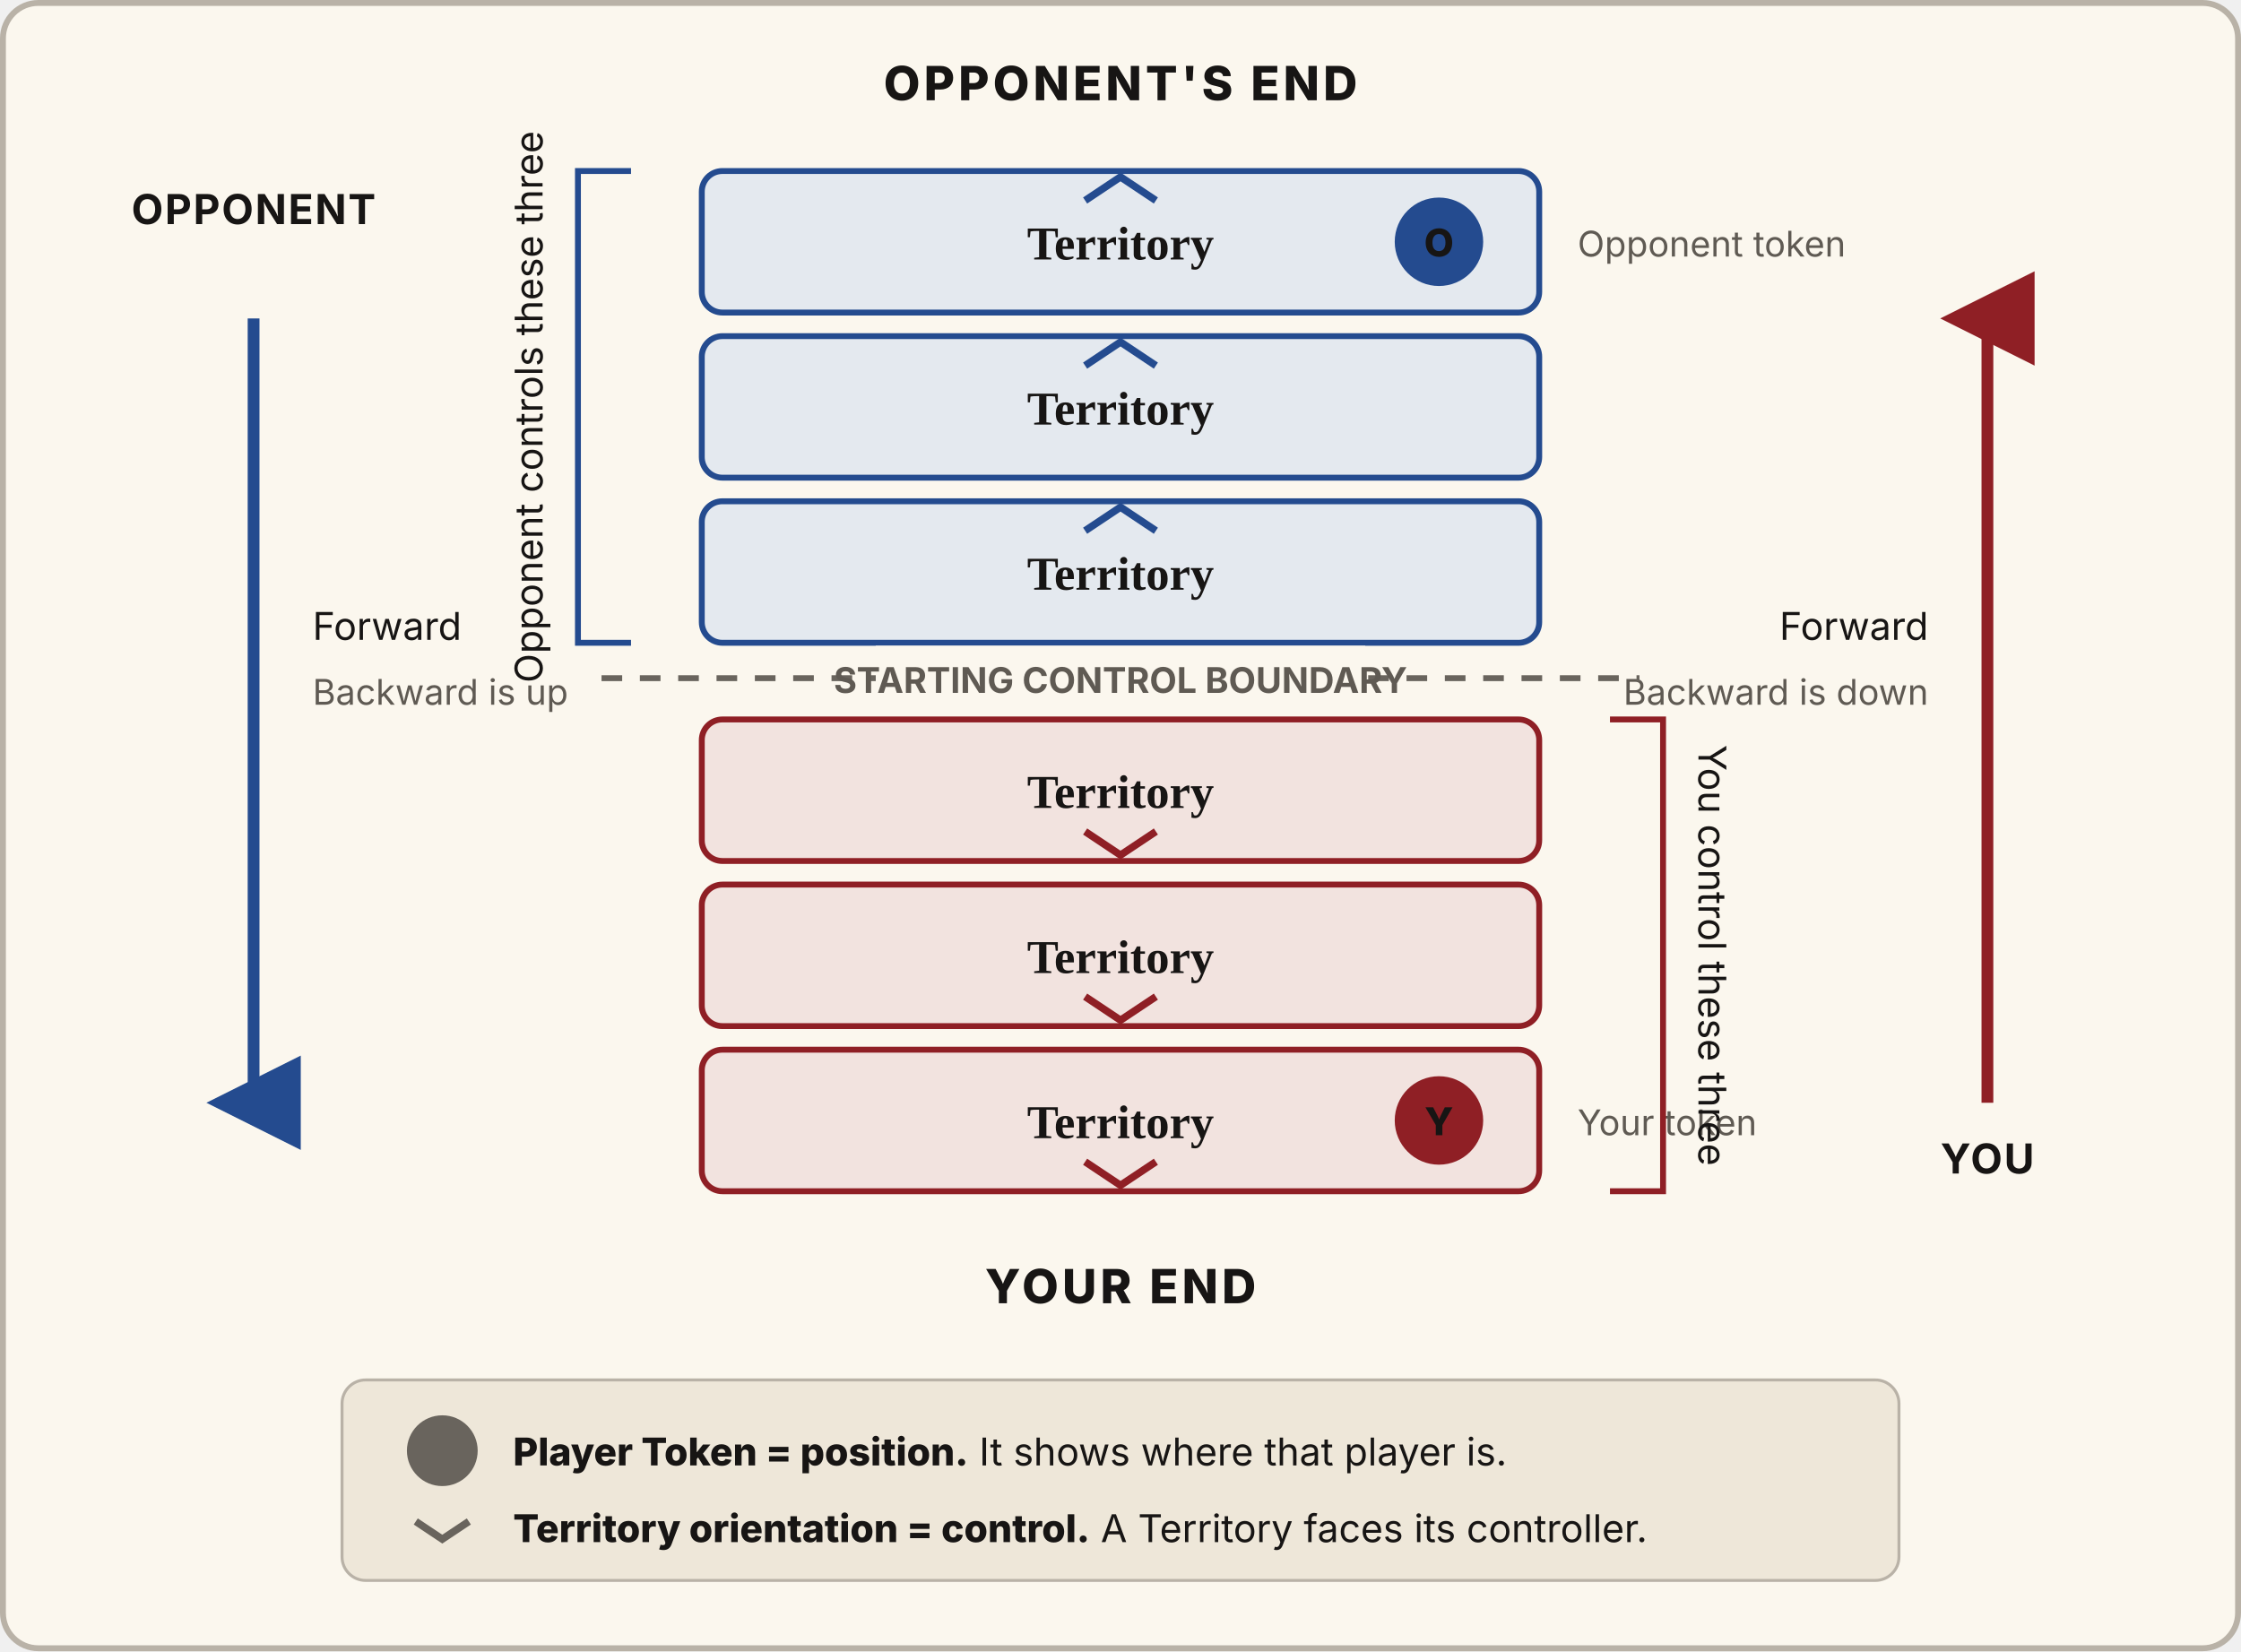
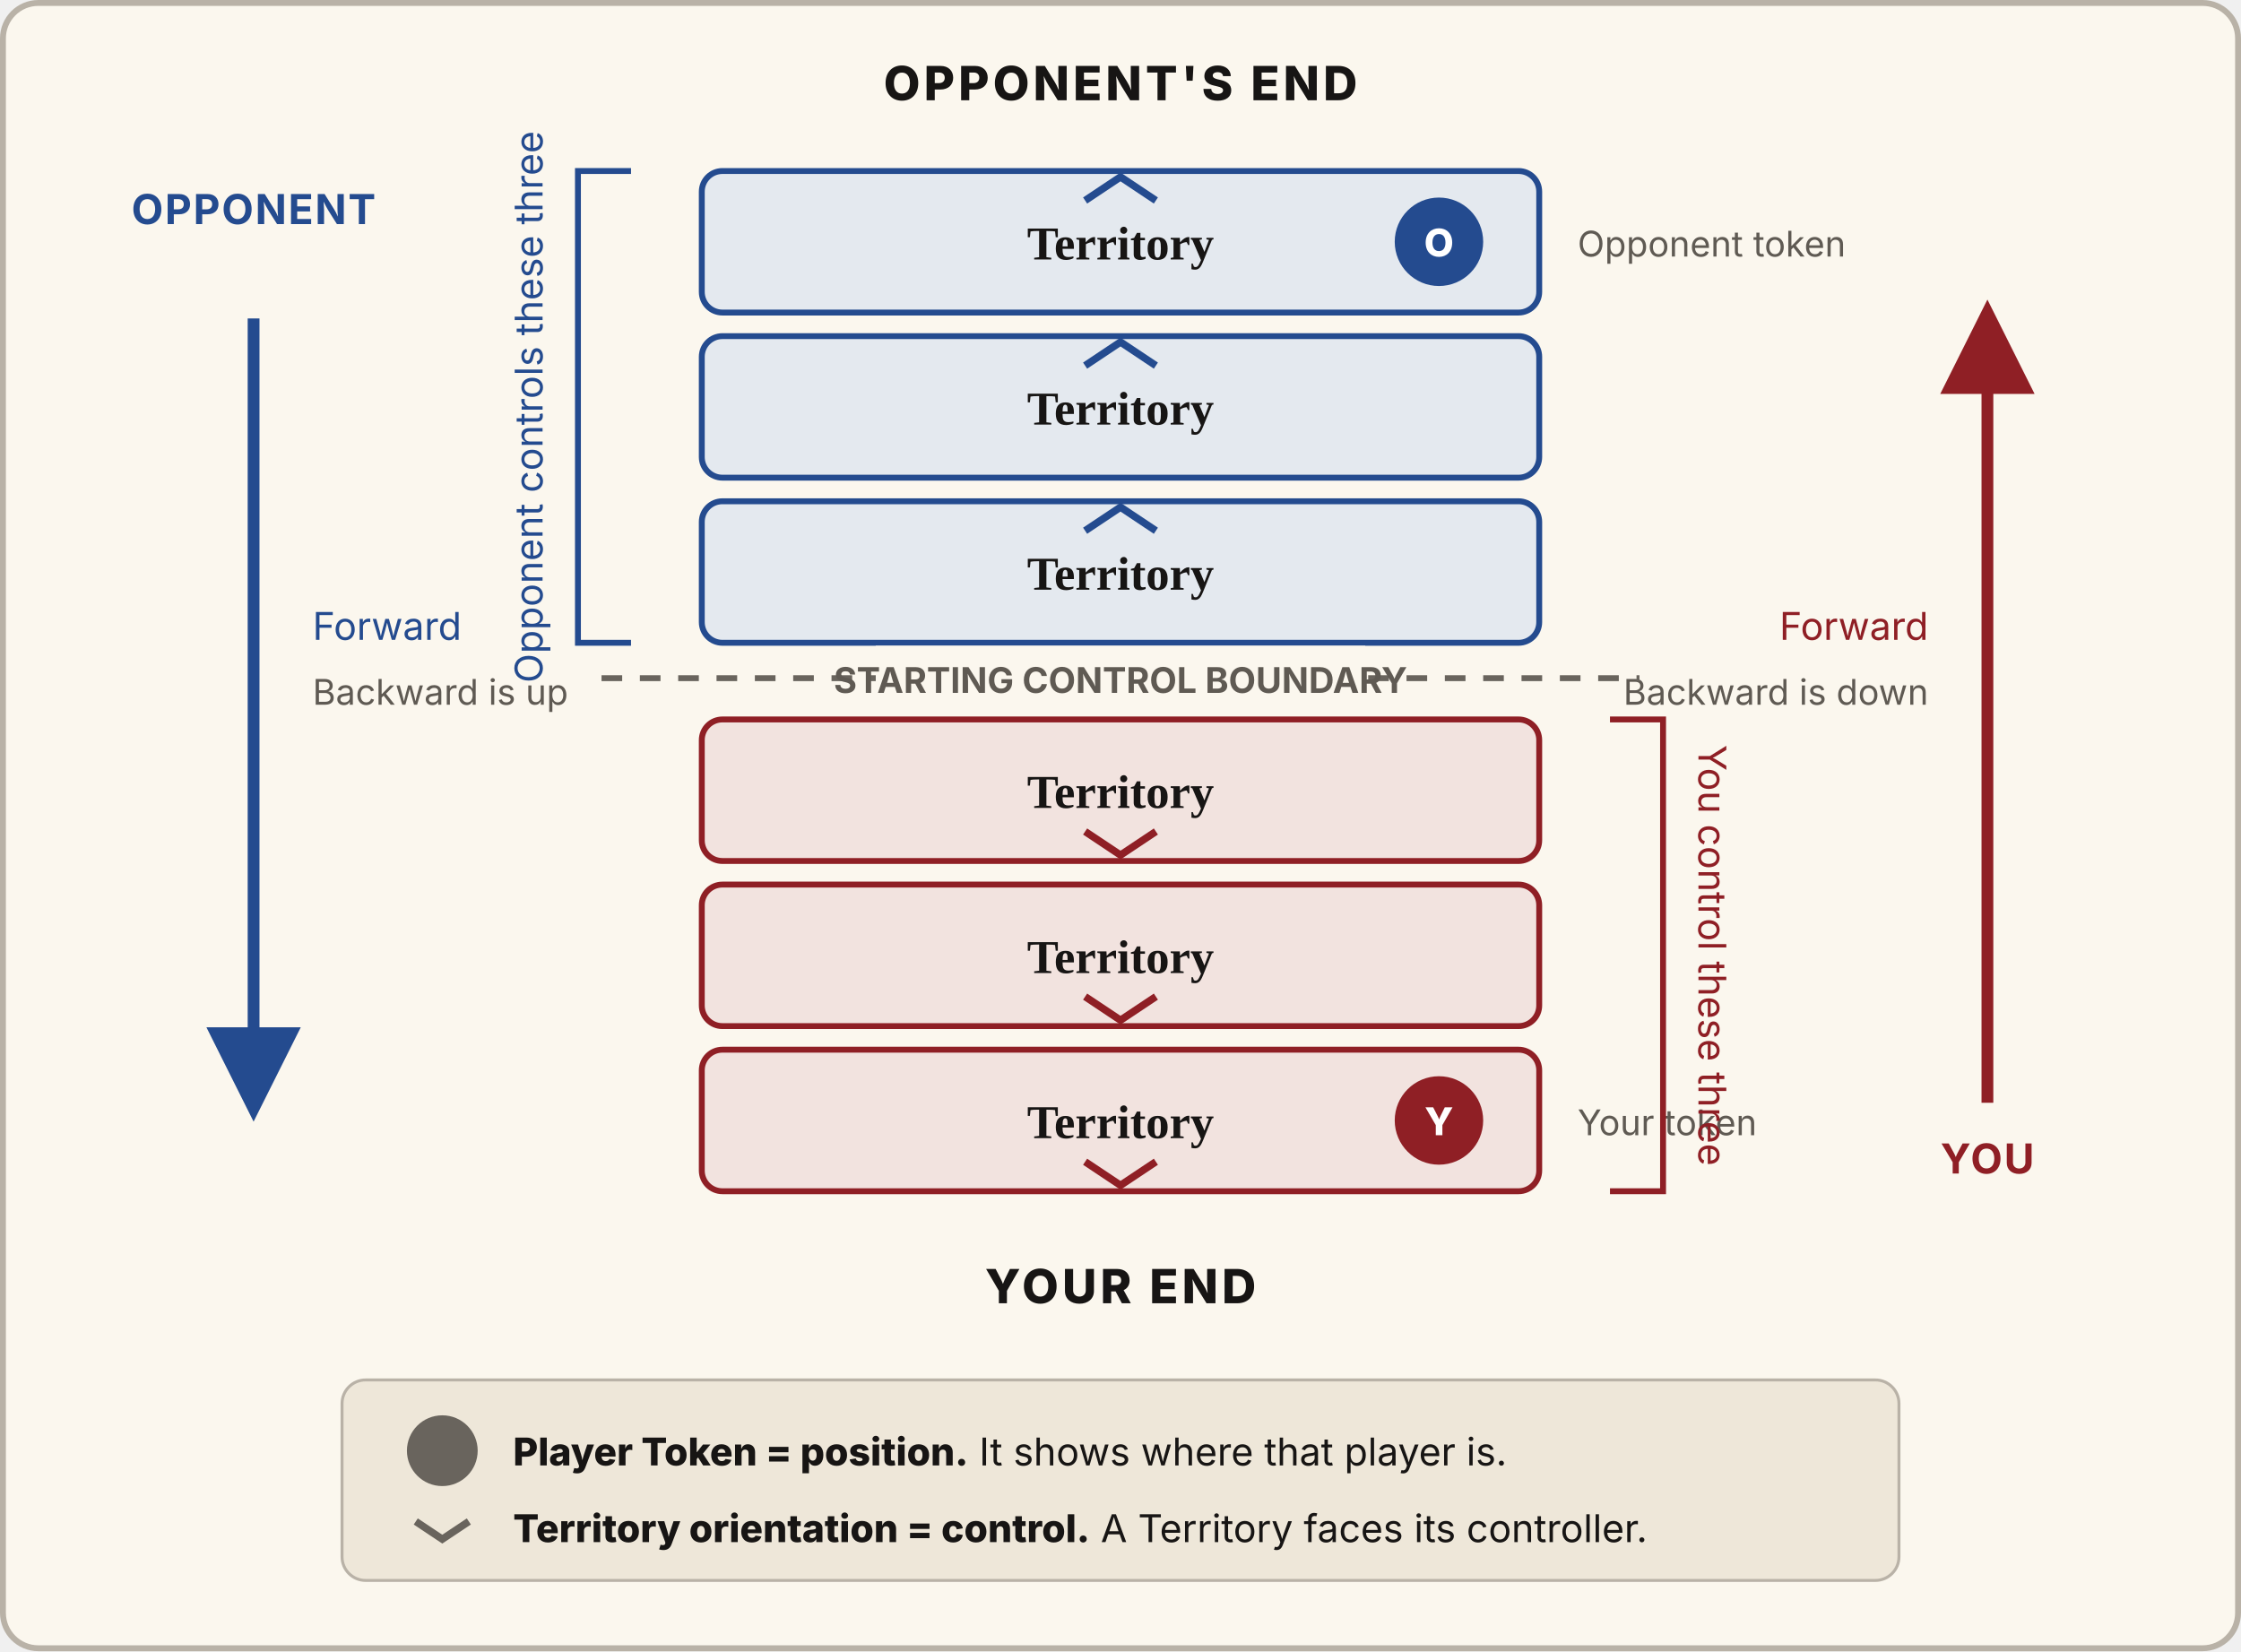
<svg xmlns="http://www.w3.org/2000/svg" viewBox="0 0 760 560" role="img" aria-labelledby="title desc">
  <defs>
-     <marker id="arrow-up" viewBox="0 0 10 10" refX="5" refY="5" markerWidth="8" markerHeight="8" orient="auto-start-reverse">
-       <path d="M 0 10 L 5 0 L 10 10 z" fill="#8f1f25" />
+     <marker id="arrow-up" viewBox="0 0 10 10" refX="8" refY="5" markerWidth="8" markerHeight="8" orient="auto">
+       <path d="M 0 0 L 10 5 L 0 10 z" fill="#8f1f25" />
    </marker>
-     <marker id="arrow-down" viewBox="0 0 10 10" refX="5" refY="5" markerWidth="8" markerHeight="8" orient="auto-start-reverse">
-       <path d="M 0 0 L 5 10 L 10 0 z" fill="#244b8f" />
+     <marker id="arrow-down" viewBox="0 0 10 10" refX="8" refY="5" markerWidth="8" markerHeight="8" orient="auto">
+       <path d="M 0 0 L 10 5 L 0 10 z" fill="#244b8f" />
    </marker>
    <style>
      .ui { font-family: Inter, Arial, sans-serif; fill: #171514; }
      .serif { font-family: Georgia, 'Times New Roman', serif; fill: #171514; }
      .small { font-size: 13px; }
      .label { font-size: 14px; font-weight: 700; letter-spacing: .04em; }
      .end { font-size: 16px; font-weight: 800; letter-spacing: .08em; }
      .territory { font-size: 16px; font-weight: 700; }
      .hint { font-size: 12px; fill: #5f5a53; }
+       .opponent-ink { fill: #244b8f; }
+       .you-ink { fill: #8f1f25; }
+       .white-ink { fill: #ffffff; }
    </style>
  </defs>
  <rect x="1" y="1" width="758" height="558" rx="12" fill="#fbf7ee" stroke="#b9b2a7" stroke-width="2" />
  <text x="380" y="34" text-anchor="middle" class="ui end">OPPONENT'S END</text>
  <text x="380" y="442" text-anchor="middle" class="ui end">YOUR END</text>
-   <text x="86" y="76" text-anchor="middle" class="ui label" fill="#244b8f">OPPONENT</text>
+   <text x="86" y="76" text-anchor="middle" class="ui label opponent-ink">OPPONENT</text>
  <line x1="86" y1="108" x2="86" y2="374" stroke="#244b8f" stroke-width="4" marker-end="url(#arrow-down)" />
-   <text x="106" y="217" class="ui small" fill="#244b8f">Forward</text>
+   <text x="106" y="217" class="ui small opponent-ink">Forward</text>
  <text x="106" y="239" class="ui hint">Backward is up</text>
-   <text x="674" y="398" text-anchor="middle" class="ui label" fill="#8f1f25">YOU</text>
+   <text x="674" y="398" text-anchor="middle" class="ui label you-ink">YOU</text>
  <line x1="674" y1="374" x2="674" y2="108" stroke="#8f1f25" stroke-width="4" marker-end="url(#arrow-up)" />
-   <text x="654" y="217" text-anchor="end" class="ui small" fill="#8f1f25">Forward</text>
+   <text x="654" y="217" text-anchor="end" class="ui small you-ink">Forward</text>
  <text x="654" y="239" text-anchor="end" class="ui hint">Backward is down</text>
  <g>
    <rect x="238" y="58" width="284" height="48" rx="7" fill="#e4e9ef" stroke="#244b8f" stroke-width="2" />
    <path d="M 368 68 L 380 60 L 392 68" fill="none" stroke="#244b8f" stroke-width="2.5" />
    <text x="380" y="88" text-anchor="middle" class="serif territory">Territory</text>
    <circle cx="488" cy="82" r="15" fill="#244b8f" />
-     <text x="488" y="87" text-anchor="middle" class="ui small" font-weight="800" fill="#ffffff">O</text>
+     <text x="488" y="87" text-anchor="middle" class="ui small white-ink" font-weight="800">O</text>
    <text x="535" y="87" class="ui hint">Opponent token</text>
    <rect x="238" y="114" width="284" height="48" rx="7" fill="#e4e9ef" stroke="#244b8f" stroke-width="2" />
    <path d="M 368 124 L 380 116 L 392 124" fill="none" stroke="#244b8f" stroke-width="2.5" />
    <text x="380" y="144" text-anchor="middle" class="serif territory">Territory</text>
    <rect x="238" y="170" width="284" height="48" rx="7" fill="#e4e9ef" stroke="#244b8f" stroke-width="2" />
    <path d="M 368 180 L 380 172 L 392 180" fill="none" stroke="#244b8f" stroke-width="2.5" />
    <text x="380" y="200" text-anchor="middle" class="serif territory">Territory</text>
  </g>
  <line x1="204" y1="230" x2="556" y2="230" stroke="#69645d" stroke-width="2" stroke-dasharray="7 6" />
  <rect x="297" y="219" width="166" height="22" fill="#fbf7ee" />
  <text x="380" y="235" text-anchor="middle" class="ui hint" font-weight="700">STARTING CONTROL BOUNDARY</text>
  <g>
    <rect x="238" y="244" width="284" height="48" rx="7" fill="#f2e3df" stroke="#8f1f25" stroke-width="2" />
    <path d="M 368 282 L 380 290 L 392 282" fill="none" stroke="#8f1f25" stroke-width="2.5" />
    <text x="380" y="274" text-anchor="middle" class="serif territory">Territory</text>
    <rect x="238" y="300" width="284" height="48" rx="7" fill="#f2e3df" stroke="#8f1f25" stroke-width="2" />
    <path d="M 368 338 L 380 346 L 392 338" fill="none" stroke="#8f1f25" stroke-width="2.5" />
    <text x="380" y="330" text-anchor="middle" class="serif territory">Territory</text>
    <rect x="238" y="356" width="284" height="48" rx="7" fill="#f2e3df" stroke="#8f1f25" stroke-width="2" />
    <path d="M 368 394 L 380 402 L 392 394" fill="none" stroke="#8f1f25" stroke-width="2.5" />
    <text x="380" y="386" text-anchor="middle" class="serif territory">Territory</text>
    <circle cx="488" cy="380" r="15" fill="#8f1f25" />
-     <text x="488" y="385" text-anchor="middle" class="ui small" font-weight="800" fill="#ffffff">Y</text>
+     <text x="488" y="385" text-anchor="middle" class="ui small white-ink" font-weight="800">Y</text>
    <text x="535" y="385" class="ui hint">Your token</text>
  </g>
  <path d="M 214 58 H 196 V 218 H 214" fill="none" stroke="#244b8f" stroke-width="2" />
-   <text x="184" y="138" text-anchor="middle" class="ui small" fill="#244b8f" transform="rotate(-90 184 138)">Opponent controls these three</text>
+   <text x="184" y="138" text-anchor="middle" class="ui small opponent-ink" transform="rotate(-90 184 138)">Opponent controls these three</text>
  <path d="M 546 244 H 564 V 404 H 546" fill="none" stroke="#8f1f25" stroke-width="2" />
-   <text x="576" y="324" text-anchor="middle" class="ui small" fill="#8f1f25" transform="rotate(90 576 324)">You control these three</text>
+   <text x="576" y="324" text-anchor="middle" class="ui small you-ink" transform="rotate(90 576 324)">You control these three</text>
  <rect x="116" y="468" width="528" height="68" rx="8" fill="#eee7d9" stroke="#b9b2a7" />
  <circle cx="150" cy="492" r="12" fill="#69645d" />
  <text x="174" y="497" class="ui small">
    <tspan font-weight="800">Player Token = position.</tspan> It shows where that player is.</text>
  <path d="M 141 516 L 150 522 L 159 516" fill="none" stroke="#69645d" stroke-width="2.5" />
  <text x="174" y="523" class="ui small">
    <tspan font-weight="800">Territory orientation = control.</tspan> A Territory faces its controller.</text>
</svg>
